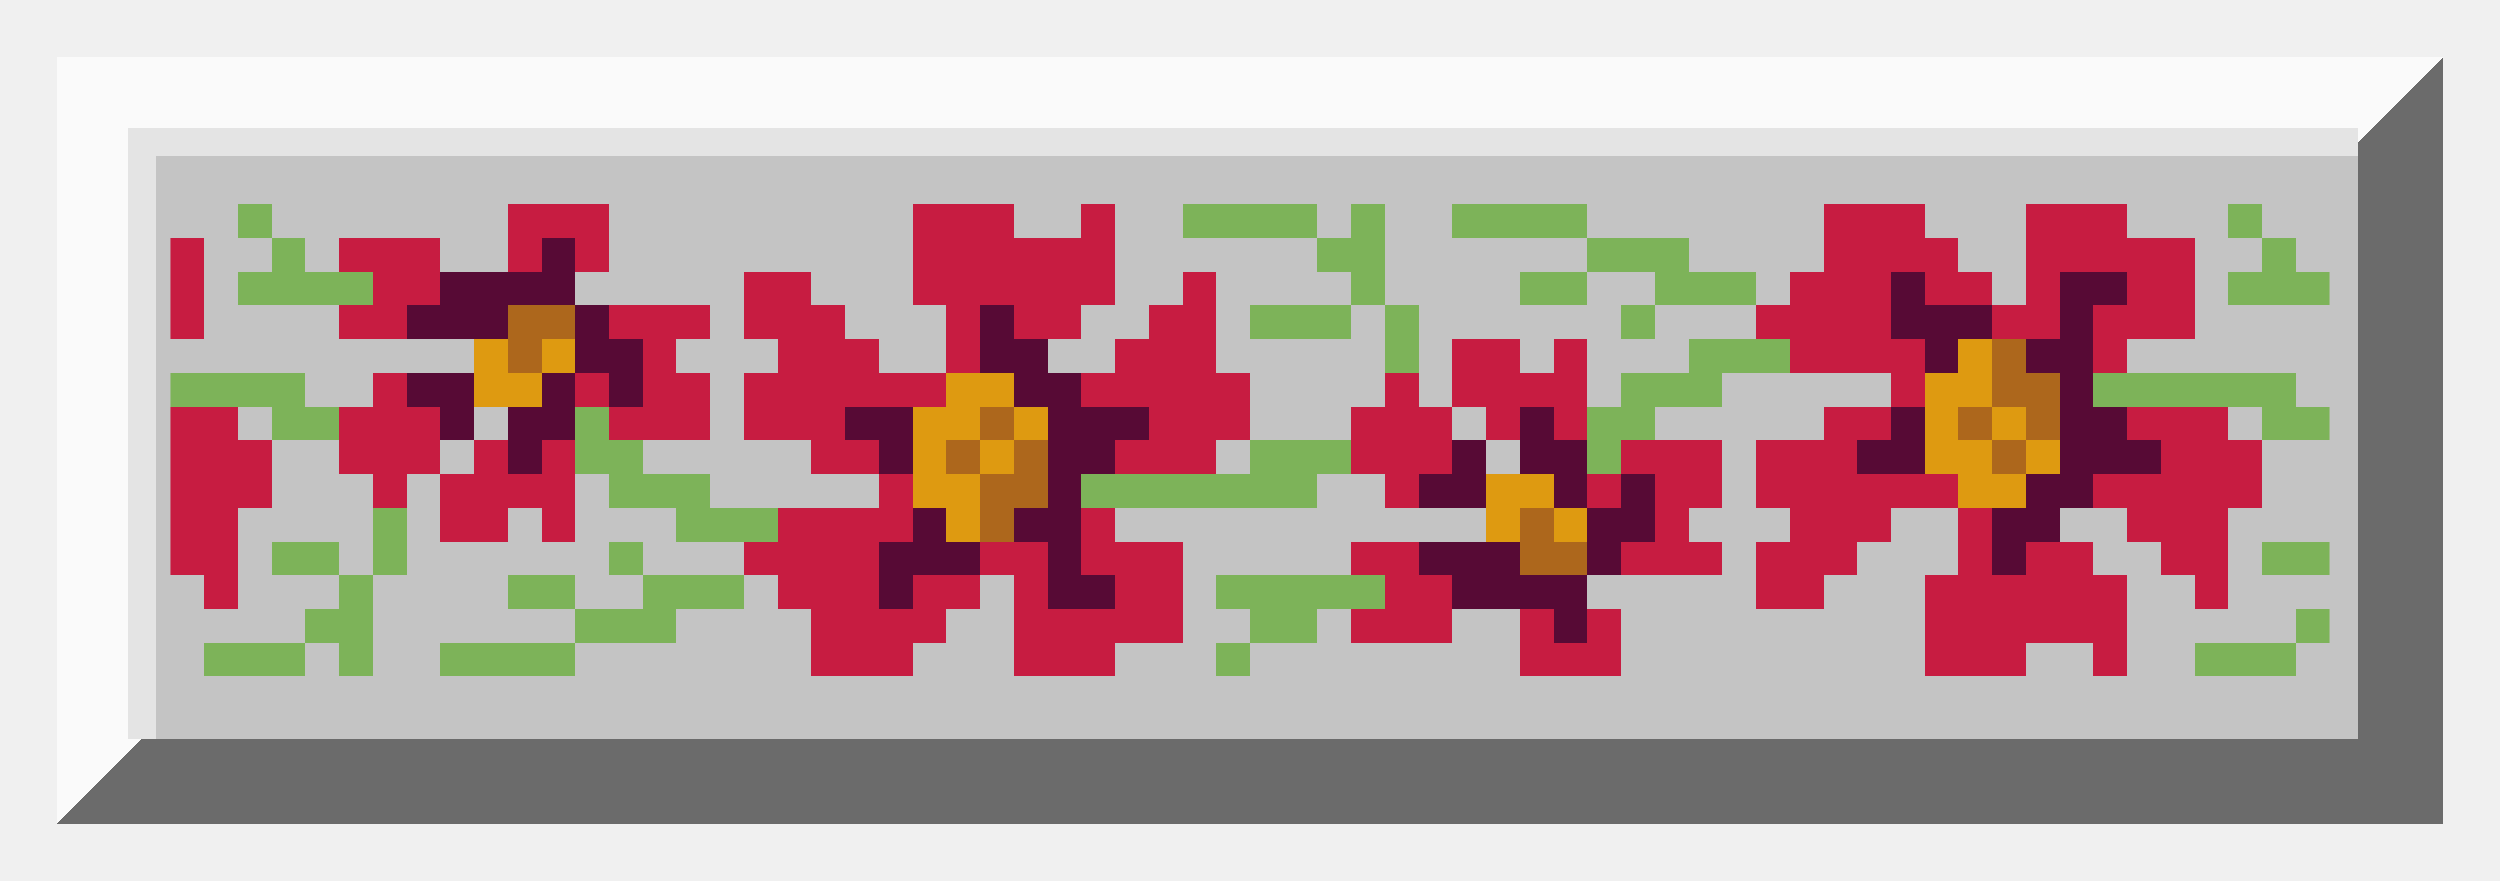
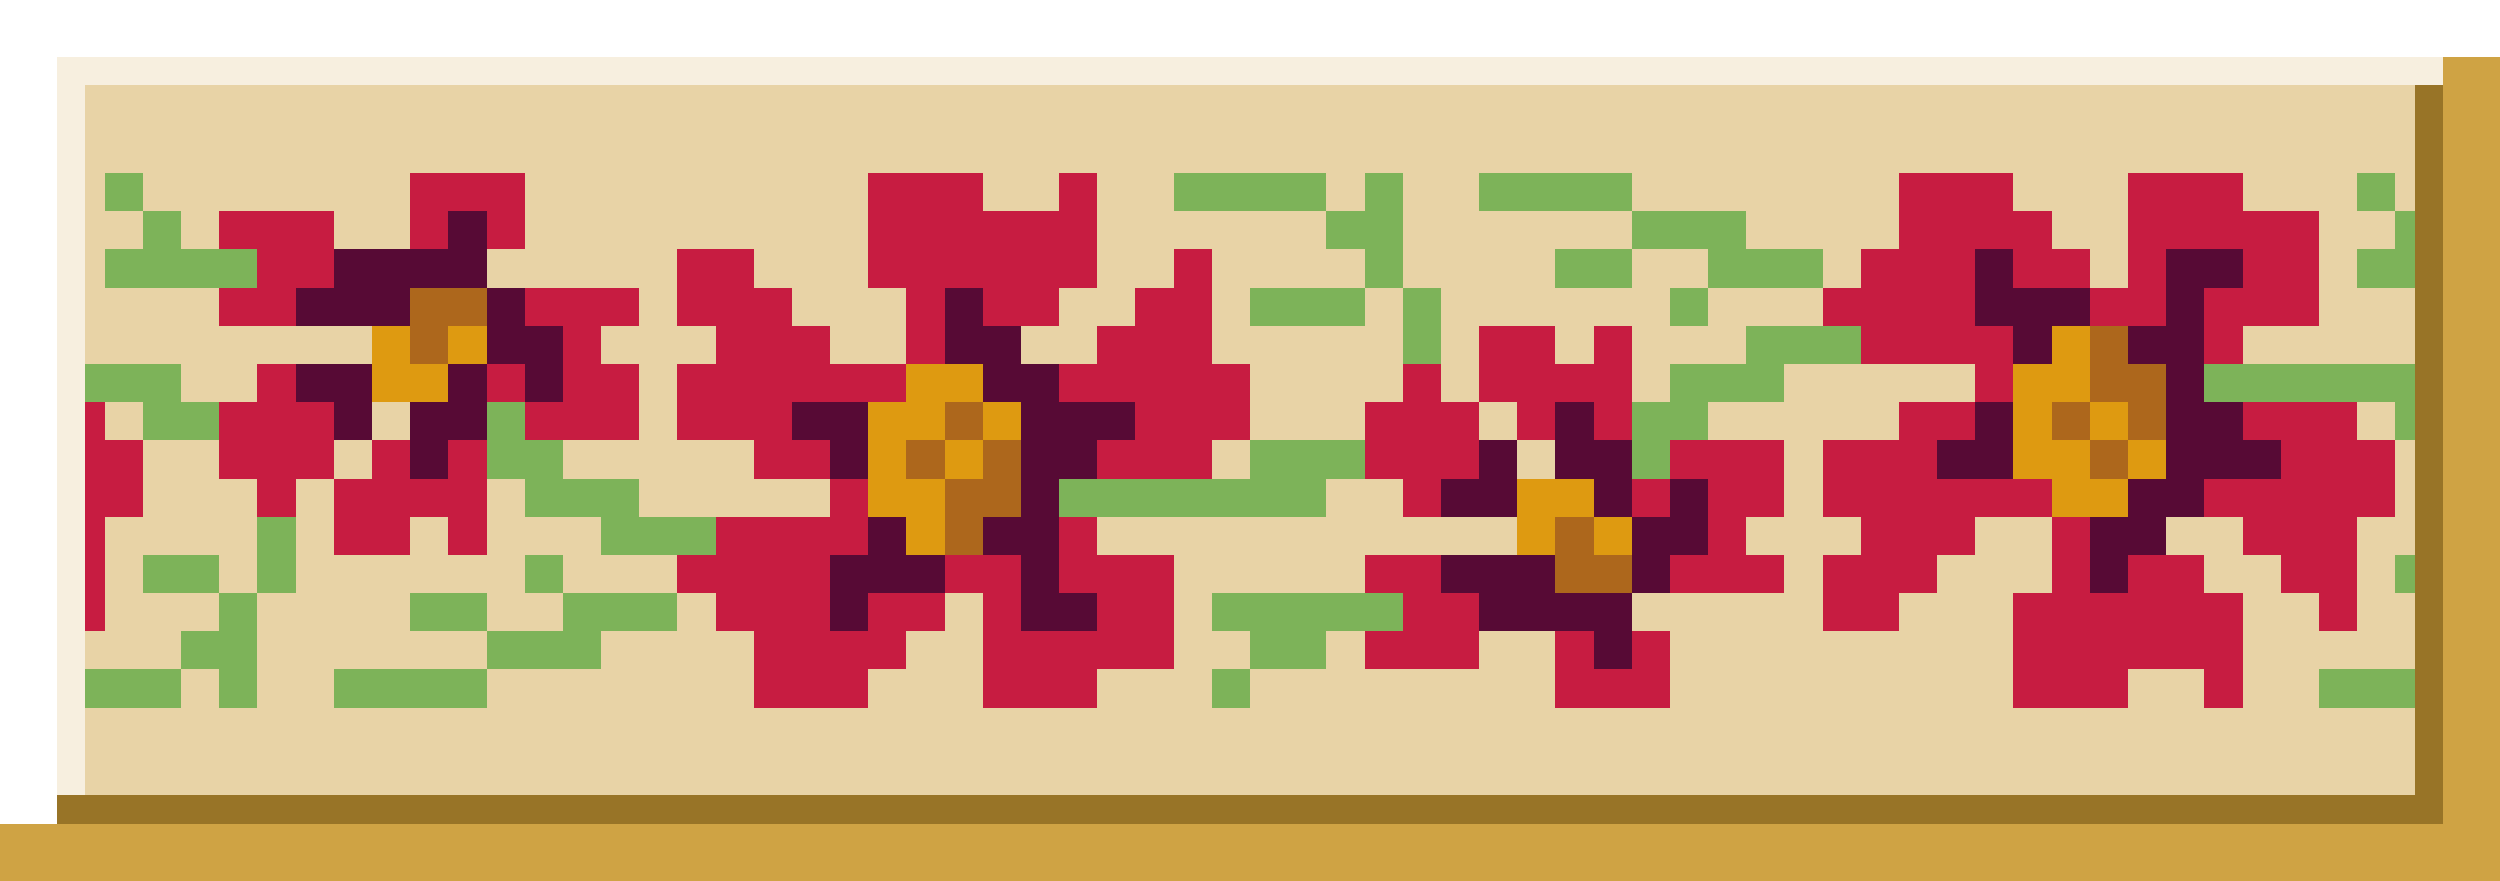
<svg xmlns="http://www.w3.org/2000/svg" width="88" height="31" viewBox="0 0 88 31" shape-rendering="crispEdges">
-   <path d="M2 2h84v27H2z" fill="#c4c4c4" />
-   <path d="M2 29V2h84l-3 3H5v21z" fill="#fafafa" />
-   <path d="M86 2v27H2l3-3h78V5z" fill="#6b6b6b" />
-   <path d="M5 26V5h78" fill="none" stroke="#e4e4e4" />
-   <svg x="6" y="6" width="76" height="19" viewBox="16 0 58 16" preserveAspectRatio="xMidYMid meet">
+   <rect x="0" y="0" width="88" height="31" fill="#E8D3A6" />
+   <svg x="1" y="4.75" width="86" height="21.5" viewBox="16 0 58 16" preserveAspectRatio="xMidYMid meet">
    <g fill="#c71c41">
      <rect x="3" y="1" width="3" height="1" />
      <rect x="9" y="1" width="3" height="1" />
      <rect x="23" y="1" width="3" height="1" />
      <rect x="35" y="1" width="3" height="1" />
      <rect x="40" y="1" width="1" height="1" />
      <rect x="62" y="1" width="3" height="1" />
      <rect x="68" y="1" width="3" height="1" />
      <rect x="82" y="1" width="3" height="1" />
      <rect x="3" y="2" width="4" height="1" />
      <rect x="9" y="2" width="5" height="1" />
      <rect x="18" y="2" width="3" height="1" />
      <rect x="23" y="2" width="1" height="1" />
      <rect x="25" y="2" width="1" height="1" />
      <rect x="35" y="2" width="6" height="1" />
      <rect x="62" y="2" width="4" height="1" />
      <rect x="68" y="2" width="5" height="1" />
      <rect x="77" y="2" width="3" height="1" />
      <rect x="82" y="2" width="1" height="1" />
      <rect x="84" y="2" width="1" height="1" />
      <rect x="2" y="3" width="3" height="1" />
      <rect x="6" y="3" width="2" height="1" />
      <rect x="9" y="3" width="1" height="1" />
      <rect x="12" y="3" width="2" height="1" />
      <rect x="19" y="3" width="2" height="1" />
      <rect x="30" y="3" width="2" height="1" />
      <rect x="35" y="3" width="6" height="1" />
      <rect x="43" y="3" width="1" height="1" />
      <rect x="61" y="3" width="3" height="1" />
      <rect x="65" y="3" width="2" height="1" />
      <rect x="68" y="3" width="1" height="1" />
      <rect x="71" y="3" width="2" height="1" />
      <rect x="78" y="3" width="2" height="1" />
      <rect x="1" y="4" width="4" height="1" />
      <rect x="8" y="4" width="2" height="1" />
      <rect x="11" y="4" width="3" height="1" />
      <rect x="18" y="4" width="2" height="1" />
      <rect x="26" y="4" width="3" height="1" />
      <rect x="30" y="4" width="3" height="1" />
      <rect x="36" y="4" width="1" height="1" />
      <rect x="38" y="4" width="2" height="1" />
      <rect x="42" y="4" width="2" height="1" />
      <rect x="60" y="4" width="4" height="1" />
      <rect x="67" y="4" width="2" height="1" />
      <rect x="70" y="4" width="3" height="1" />
      <rect x="77" y="4" width="2" height="1" />
      <rect x="85" y="4" width="3" height="1" />
      <rect x="2" y="5" width="4" height="1" />
      <rect x="11" y="5" width="1" height="1" />
      <rect x="27" y="5" width="1" height="1" />
      <rect x="31" y="5" width="3" height="1" />
      <rect x="36" y="5" width="1" height="1" />
      <rect x="41" y="5" width="3" height="1" />
      <rect x="51" y="5" width="2" height="1" />
      <rect x="54" y="5" width="1" height="1" />
      <rect x="61" y="5" width="4" height="1" />
      <rect x="70" y="5" width="1" height="1" />
      <rect x="86" y="5" width="1" height="1" />
      <rect x="5" y="6" width="1" height="1" />
      <rect x="19" y="6" width="1" height="1" />
      <rect x="25" y="6" width="1" height="1" />
      <rect x="27" y="6" width="2" height="1" />
      <rect x="30" y="6" width="6" height="1" />
      <rect x="40" y="6" width="5" height="1" />
      <rect x="49" y="6" width="1" height="1" />
      <rect x="51" y="6" width="4" height="1" />
      <rect x="64" y="6" width="1" height="1" />
      <rect x="78" y="6" width="1" height="1" />
      <rect x="84" y="6" width="1" height="1" />
      <rect x="86" y="6" width="2" height="1" />
      <rect x="3" y="7" width="2" height="1" />
      <rect x="12" y="7" width="3" height="1" />
      <rect x="18" y="7" width="3" height="1" />
      <rect x="26" y="7" width="3" height="1" />
      <rect x="30" y="7" width="3" height="1" />
      <rect x="42" y="7" width="3" height="1" />
      <rect x="48" y="7" width="3" height="1" />
      <rect x="52" y="7" width="1" height="1" />
      <rect x="54" y="7" width="1" height="1" />
      <rect x="62" y="7" width="2" height="1" />
      <rect x="71" y="7" width="3" height="1" />
      <rect x="77" y="7" width="3" height="1" />
      <rect x="85" y="7" width="3" height="1" />
      <rect x="1" y="8" width="3" height="1" />
      <rect x="13" y="8" width="3" height="1" />
      <rect x="18" y="8" width="3" height="1" />
      <rect x="22" y="8" width="1" height="1" />
      <rect x="24" y="8" width="1" height="1" />
      <rect x="32" y="8" width="2" height="1" />
      <rect x="41" y="8" width="3" height="1" />
      <rect x="48" y="8" width="3" height="1" />
      <rect x="56" y="8" width="3" height="1" />
      <rect x="60" y="8" width="3" height="1" />
      <rect x="72" y="8" width="3" height="1" />
      <rect x="77" y="8" width="3" height="1" />
      <rect x="81" y="8" width="1" height="1" />
      <rect x="83" y="8" width="1" height="1" />
      <rect x="1" y="9" width="6" height="1" />
      <rect x="11" y="9" width="5" height="1" />
      <rect x="19" y="9" width="1" height="1" />
      <rect x="21" y="9" width="4" height="1" />
      <rect x="34" y="9" width="1" height="1" />
      <rect x="49" y="9" width="1" height="1" />
      <rect x="55" y="9" width="1" height="1" />
      <rect x="57" y="9" width="2" height="1" />
      <rect x="60" y="9" width="6" height="1" />
      <rect x="70" y="9" width="5" height="1" />
      <rect x="78" y="9" width="1" height="1" />
      <rect x="80" y="9" width="4" height="1" />
      <rect x="2" y="10" width="3" height="1" />
      <rect x="7" y="10" width="1" height="1" />
      <rect x="12" y="10" width="3" height="1" />
      <rect x="21" y="10" width="2" height="1" />
      <rect x="24" y="10" width="1" height="1" />
      <rect x="31" y="10" width="4" height="1" />
      <rect x="40" y="10" width="1" height="1" />
      <rect x="57" y="10" width="1" height="1" />
      <rect x="61" y="10" width="3" height="1" />
      <rect x="66" y="10" width="1" height="1" />
      <rect x="71" y="10" width="3" height="1" />
      <rect x="80" y="10" width="2" height="1" />
      <rect x="83" y="10" width="1" height="1" />
      <rect x="1" y="11" width="3" height="1" />
      <rect x="7" y="11" width="1" height="1" />
      <rect x="9" y="11" width="2" height="1" />
      <rect x="13" y="11" width="2" height="1" />
      <rect x="30" y="11" width="4" height="1" />
      <rect x="37" y="11" width="2" height="1" />
      <rect x="40" y="11" width="3" height="1" />
      <rect x="48" y="11" width="2" height="1" />
      <rect x="56" y="11" width="3" height="1" />
      <rect x="60" y="11" width="3" height="1" />
      <rect x="66" y="11" width="1" height="1" />
      <rect x="68" y="11" width="2" height="1" />
      <rect x="72" y="11" width="2" height="1" />
      <rect x="1" y="12" width="2" height="1" />
      <rect x="6" y="12" width="6" height="1" />
      <rect x="14" y="12" width="1" height="1" />
      <rect x="31" y="12" width="3" height="1" />
      <rect x="35" y="12" width="2" height="1" />
      <rect x="38" y="12" width="1" height="1" />
      <rect x="41" y="12" width="2" height="1" />
      <rect x="49" y="12" width="2" height="1" />
      <rect x="60" y="12" width="2" height="1" />
      <rect x="65" y="12" width="6" height="1" />
      <rect x="73" y="12" width="1" height="1" />
      <rect x="6" y="13" width="6" height="1" />
      <rect x="32" y="13" width="4" height="1" />
      <rect x="38" y="13" width="5" height="1" />
      <rect x="48" y="13" width="3" height="1" />
      <rect x="53" y="13" width="1" height="1" />
      <rect x="55" y="13" width="1" height="1" />
      <rect x="65" y="13" width="6" height="1" />
      <rect x="6" y="14" width="3" height="1" />
      <rect x="11" y="14" width="1" height="1" />
      <rect x="32" y="14" width="3" height="1" />
      <rect x="38" y="14" width="3" height="1" />
      <rect x="53" y="14" width="3" height="1" />
      <rect x="65" y="14" width="3" height="1" />
      <rect x="70" y="14" width="1" height="1" />
    </g>
    <g fill="#7db359">
      <rect x="15" y="1" width="1" height="1" />
      <rect x="43" y="1" width="4" height="1" />
      <rect x="48" y="1" width="1" height="1" />
      <rect x="51" y="1" width="4" height="1" />
      <rect x="74" y="1" width="1" height="1" />
      <rect x="16" y="2" width="1" height="1" />
      <rect x="47" y="2" width="2" height="1" />
      <rect x="55" y="2" width="3" height="1" />
      <rect x="75" y="2" width="1" height="1" />
      <rect x="15" y="3" width="4" height="1" />
      <rect x="48" y="3" width="1" height="1" />
      <rect x="53" y="3" width="2" height="1" />
      <rect x="57" y="3" width="3" height="1" />
      <rect x="74" y="3" width="4" height="1" />
      <rect x="45" y="4" width="3" height="1" />
      <rect x="49" y="4" width="1" height="1" />
      <rect x="56" y="4" width="1" height="1" />
      <rect x="49" y="5" width="1" height="1" />
      <rect x="58" y="5" width="3" height="1" />
      <rect x="11" y="6" width="6" height="1" />
      <rect x="56" y="6" width="3" height="1" />
      <rect x="70" y="6" width="6" height="1" />
      <rect x="16" y="7" width="2" height="1" />
      <rect x="25" y="7" width="1" height="1" />
      <rect x="55" y="7" width="2" height="1" />
      <rect x="75" y="7" width="2" height="1" />
      <rect x="84" y="7" width="1" height="1" />
      <rect x="25" y="8" width="2" height="1" />
      <rect x="45" y="8" width="3" height="1" />
      <rect x="55" y="8" width="1" height="1" />
      <rect x="84" y="8" width="2" height="1" />
      <rect x="26" y="9" width="3" height="1" />
      <rect x="40" y="9" width="7" height="1" />
      <rect x="85" y="9" width="3" height="1" />
      <rect x="19" y="10" width="1" height="1" />
      <rect x="28" y="10" width="3" height="1" />
      <rect x="78" y="10" width="1" height="1" />
      <rect x="87" y="10" width="3" height="1" />
      <rect x="16" y="11" width="2" height="1" />
      <rect x="19" y="11" width="1" height="1" />
      <rect x="26" y="11" width="1" height="1" />
      <rect x="75" y="11" width="2" height="1" />
      <rect x="78" y="11" width="1" height="1" />
      <rect x="85" y="11" width="1" height="1" />
      <rect x="89" y="11" width="1" height="1" />
      <rect x="18" y="12" width="1" height="1" />
      <rect x="23" y="12" width="2" height="1" />
      <rect x="27" y="12" width="3" height="1" />
      <rect x="44" y="12" width="5" height="1" />
      <rect x="77" y="12" width="1" height="1" />
      <rect x="82" y="12" width="2" height="1" />
      <rect x="86" y="12" width="3" height="1" />
      <rect x="17" y="13" width="2" height="1" />
      <rect x="25" y="13" width="3" height="1" />
      <rect x="45" y="13" width="2" height="1" />
      <rect x="76" y="13" width="2" height="1" />
      <rect x="84" y="13" width="3" height="1" />
      <rect x="14" y="14" width="3" height="1" />
      <rect x="18" y="14" width="1" height="1" />
      <rect x="21" y="14" width="4" height="1" />
      <rect x="44" y="14" width="1" height="1" />
      <rect x="73" y="14" width="3" height="1" />
      <rect x="77" y="14" width="1" height="1" />
      <rect x="80" y="14" width="4" height="1" />
    </g>
    <g fill="#570a35">
      <rect x="24" y="2" width="1" height="1" />
      <rect x="83" y="2" width="1" height="1" />
      <rect x="5" y="3" width="1" height="1" />
      <rect x="10" y="3" width="2" height="1" />
      <rect x="21" y="3" width="4" height="1" />
      <rect x="64" y="3" width="1" height="1" />
      <rect x="69" y="3" width="2" height="1" />
      <rect x="80" y="3" width="4" height="1" />
      <rect x="5" y="4" width="3" height="1" />
      <rect x="10" y="4" width="1" height="1" />
      <rect x="20" y="4" width="3" height="1" />
      <rect x="25" y="4" width="1" height="1" />
      <rect x="37" y="4" width="1" height="1" />
      <rect x="64" y="4" width="3" height="1" />
      <rect x="69" y="4" width="1" height="1" />
      <rect x="79" y="4" width="3" height="1" />
      <rect x="84" y="4" width="1" height="1" />
      <rect x="6" y="5" width="1" height="1" />
      <rect x="9" y="5" width="2" height="1" />
      <rect x="25" y="5" width="2" height="1" />
      <rect x="37" y="5" width="2" height="1" />
      <rect x="65" y="5" width="1" height="1" />
      <rect x="68" y="5" width="2" height="1" />
      <rect x="84" y="5" width="2" height="1" />
      <rect x="10" y="6" width="1" height="1" />
      <rect x="20" y="6" width="2" height="1" />
      <rect x="24" y="6" width="1" height="1" />
      <rect x="26" y="6" width="1" height="1" />
      <rect x="38" y="6" width="2" height="1" />
      <rect x="69" y="6" width="1" height="1" />
      <rect x="79" y="6" width="2" height="1" />
      <rect x="83" y="6" width="1" height="1" />
      <rect x="85" y="6" width="1" height="1" />
      <rect x="5" y="7" width="1" height="1" />
      <rect x="10" y="7" width="2" height="1" />
      <rect x="21" y="7" width="1" height="1" />
      <rect x="23" y="7" width="2" height="1" />
      <rect x="33" y="7" width="2" height="1" />
      <rect x="39" y="7" width="3" height="1" />
      <rect x="53" y="7" width="1" height="1" />
      <rect x="64" y="7" width="1" height="1" />
      <rect x="69" y="7" width="2" height="1" />
      <rect x="80" y="7" width="1" height="1" />
      <rect x="82" y="7" width="2" height="1" />
      <rect x="4" y="8" width="2" height="1" />
      <rect x="10" y="8" width="3" height="1" />
      <rect x="23" y="8" width="1" height="1" />
      <rect x="34" y="8" width="1" height="1" />
      <rect x="39" y="8" width="2" height="1" />
      <rect x="51" y="8" width="1" height="1" />
      <rect x="53" y="8" width="2" height="1" />
      <rect x="63" y="8" width="2" height="1" />
      <rect x="69" y="8" width="3" height="1" />
      <rect x="82" y="8" width="1" height="1" />
      <rect x="9" y="9" width="2" height="1" />
      <rect x="39" y="9" width="1" height="1" />
      <rect x="50" y="9" width="2" height="1" />
      <rect x="54" y="9" width="1" height="1" />
      <rect x="56" y="9" width="1" height="1" />
      <rect x="68" y="9" width="2" height="1" />
      <rect x="8" y="10" width="2" height="1" />
      <rect x="35" y="10" width="1" height="1" />
      <rect x="38" y="10" width="2" height="1" />
      <rect x="55" y="10" width="2" height="1" />
      <rect x="67" y="10" width="2" height="1" />
      <rect x="8" y="11" width="1" height="1" />
      <rect x="34" y="11" width="3" height="1" />
      <rect x="39" y="11" width="1" height="1" />
      <rect x="50" y="11" width="3" height="1" />
      <rect x="55" y="11" width="1" height="1" />
      <rect x="67" y="11" width="1" height="1" />
      <rect x="34" y="12" width="1" height="1" />
      <rect x="39" y="12" width="2" height="1" />
      <rect x="51" y="12" width="4" height="1" />
      <rect x="54" y="13" width="1" height="1" />
    </g>
    <g fill="#ad671c">
      <rect x="23" y="4" width="2" height="1" />
      <rect x="82" y="4" width="2" height="1" />
      <rect x="8" y="5" width="1" height="1" />
      <rect x="23" y="5" width="1" height="1" />
      <rect x="67" y="5" width="1" height="1" />
      <rect x="82" y="5" width="1" height="1" />
      <rect x="8" y="6" width="2" height="1" />
      <rect x="67" y="6" width="2" height="1" />
      <rect x="7" y="7" width="1" height="1" />
      <rect x="9" y="7" width="1" height="1" />
      <rect x="37" y="7" width="1" height="1" />
      <rect x="66" y="7" width="1" height="1" />
      <rect x="68" y="7" width="1" height="1" />
      <rect x="8" y="8" width="1" height="1" />
      <rect x="36" y="8" width="1" height="1" />
      <rect x="38" y="8" width="1" height="1" />
      <rect x="67" y="8" width="1" height="1" />
      <rect x="37" y="9" width="2" height="1" />
      <rect x="37" y="10" width="1" height="1" />
      <rect x="53" y="10" width="1" height="1" />
      <rect x="53" y="11" width="2" height="1" />
    </g>
    <g fill="#de9a11">
      <rect x="7" y="5" width="1" height="1" />
      <rect x="22" y="5" width="1" height="1" />
      <rect x="24" y="5" width="1" height="1" />
      <rect x="66" y="5" width="1" height="1" />
      <rect x="81" y="5" width="1" height="1" />
      <rect x="83" y="5" width="1" height="1" />
      <rect x="6" y="6" width="2" height="1" />
      <rect x="22" y="6" width="2" height="1" />
      <rect x="36" y="6" width="2" height="1" />
      <rect x="65" y="6" width="2" height="1" />
      <rect x="81" y="6" width="2" height="1" />
      <rect x="6" y="7" width="1" height="1" />
      <rect x="8" y="7" width="1" height="1" />
      <rect x="35" y="7" width="2" height="1" />
      <rect x="38" y="7" width="1" height="1" />
      <rect x="65" y="7" width="1" height="1" />
      <rect x="67" y="7" width="1" height="1" />
      <rect x="6" y="8" width="2" height="1" />
      <rect x="9" y="8" width="1" height="1" />
      <rect x="35" y="8" width="1" height="1" />
      <rect x="37" y="8" width="1" height="1" />
      <rect x="65" y="8" width="2" height="1" />
      <rect x="68" y="8" width="1" height="1" />
      <rect x="7" y="9" width="2" height="1" />
      <rect x="35" y="9" width="2" height="1" />
      <rect x="52" y="9" width="2" height="1" />
      <rect x="66" y="9" width="2" height="1" />
      <rect x="36" y="10" width="1" height="1" />
      <rect x="52" y="10" width="1" height="1" />
      <rect x="54" y="10" width="1" height="1" />
    </g>
  </svg>
+   <g shape-rendering="crispEdges" aria-label="color-matched pixel bevel">
+     <path d="M0 0H88V2H2V29H0Z" fill="#FFFFFF" />
+     <path d="M2 2H86V3H3V28H2Z" fill="#F7EFDF" />
+     <path d="M88 0V31H0V29H86V2H88Z" fill="#CFA344" />
+     <path d="M85 3H86V29H2V28H85Z" fill="#987427" />
+   </g>
</svg>
